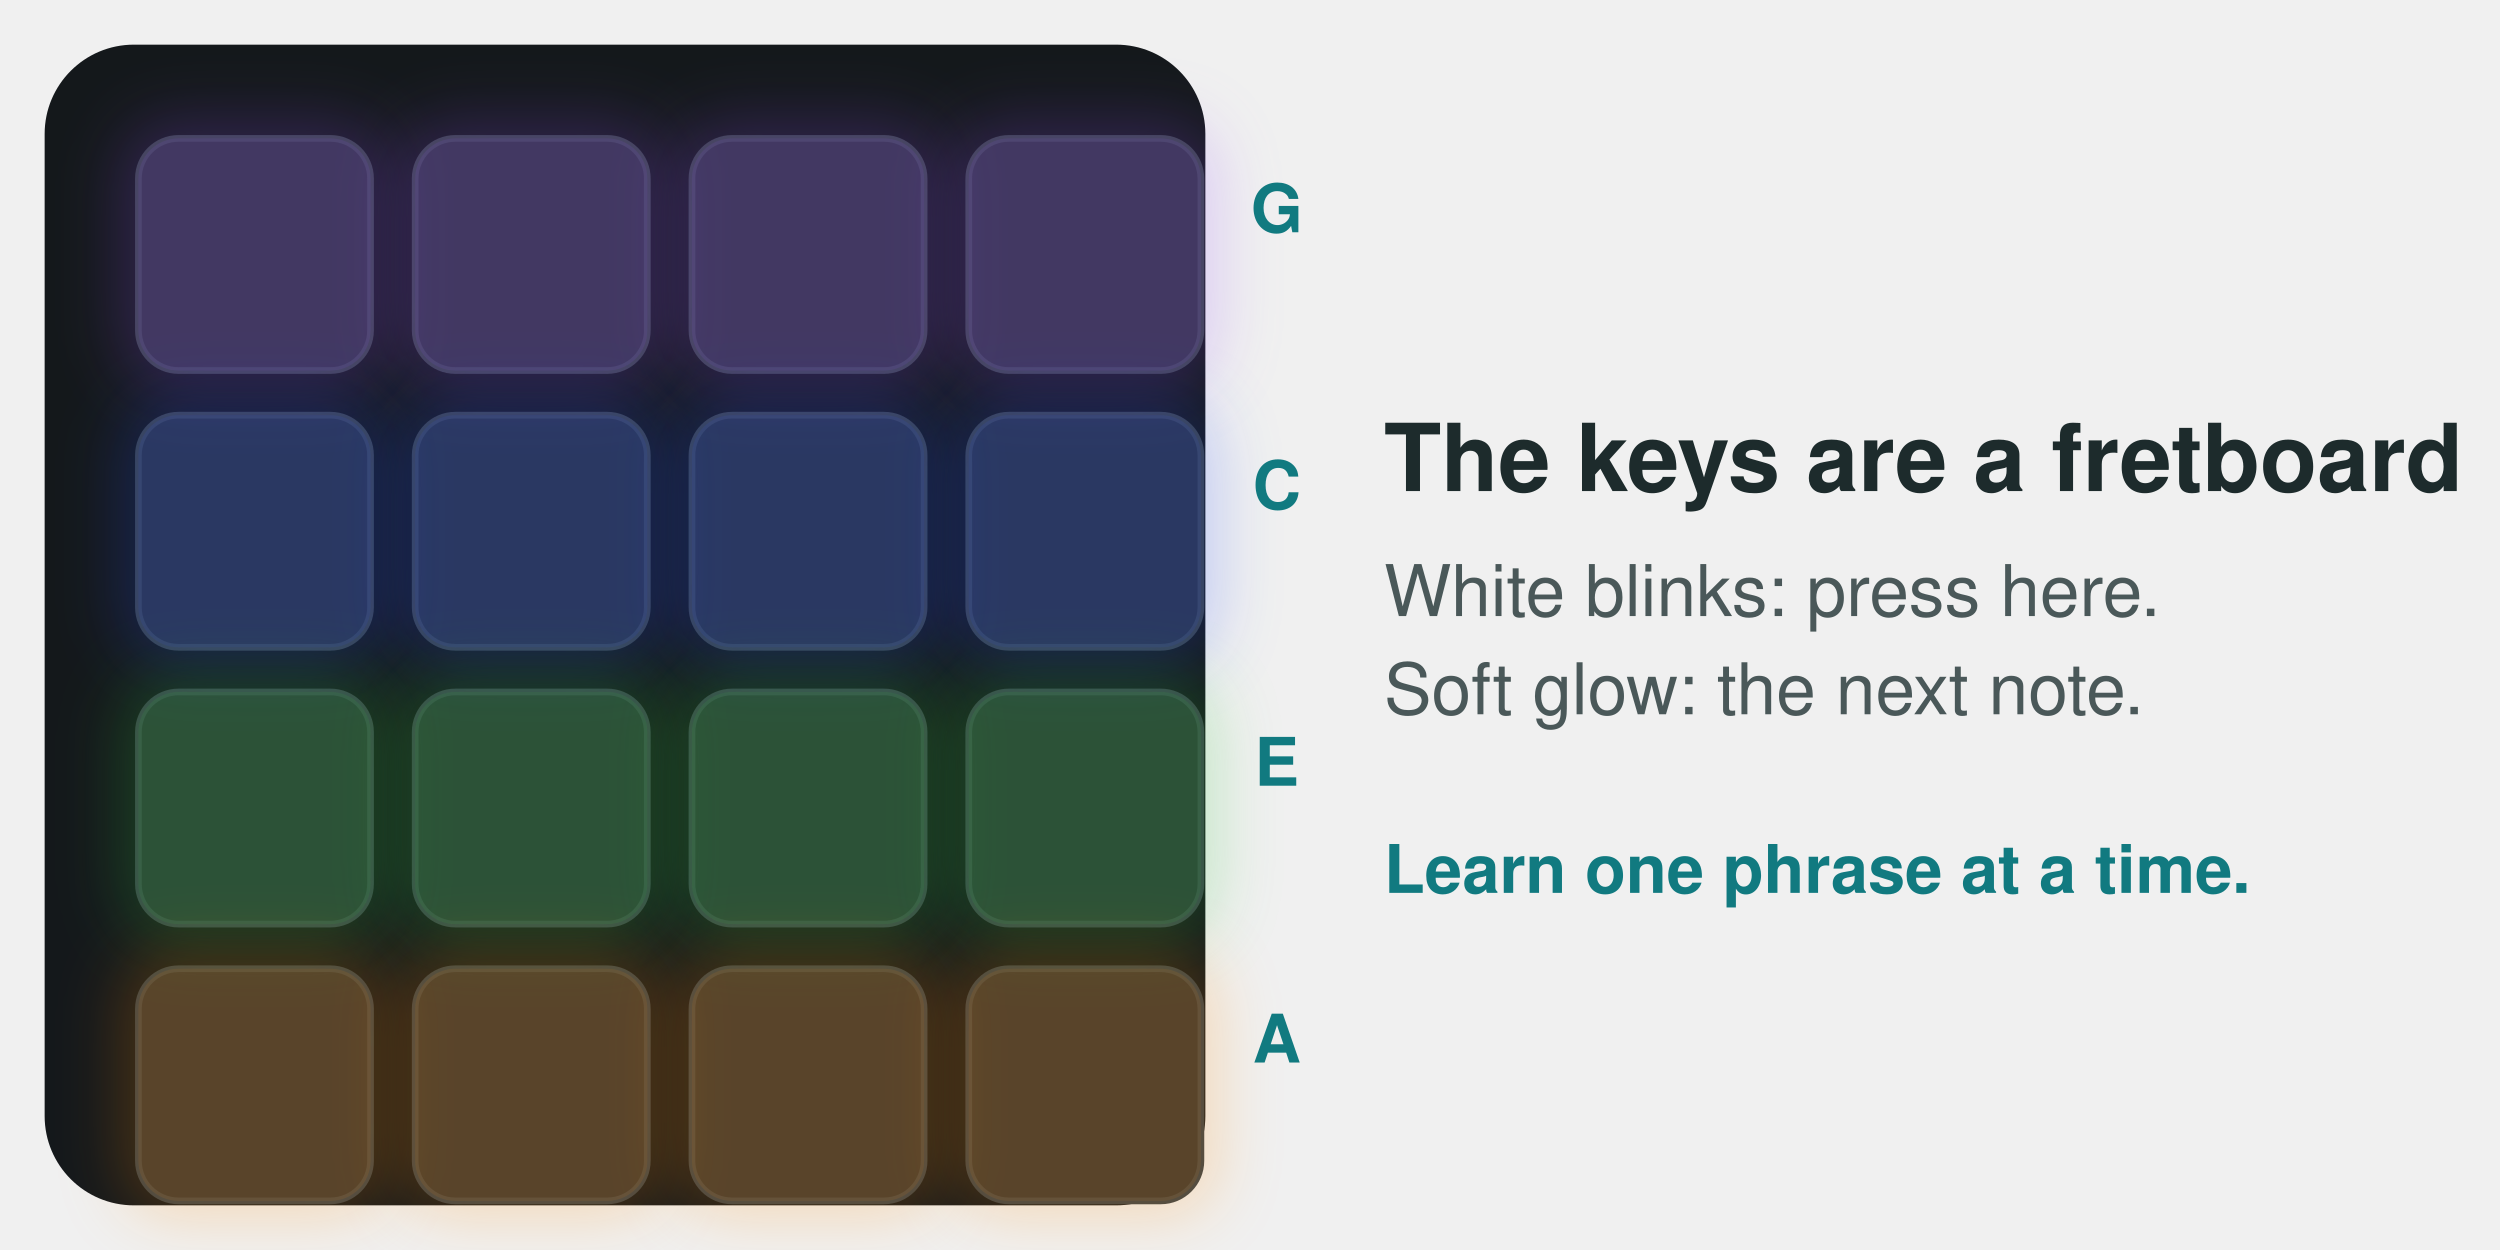
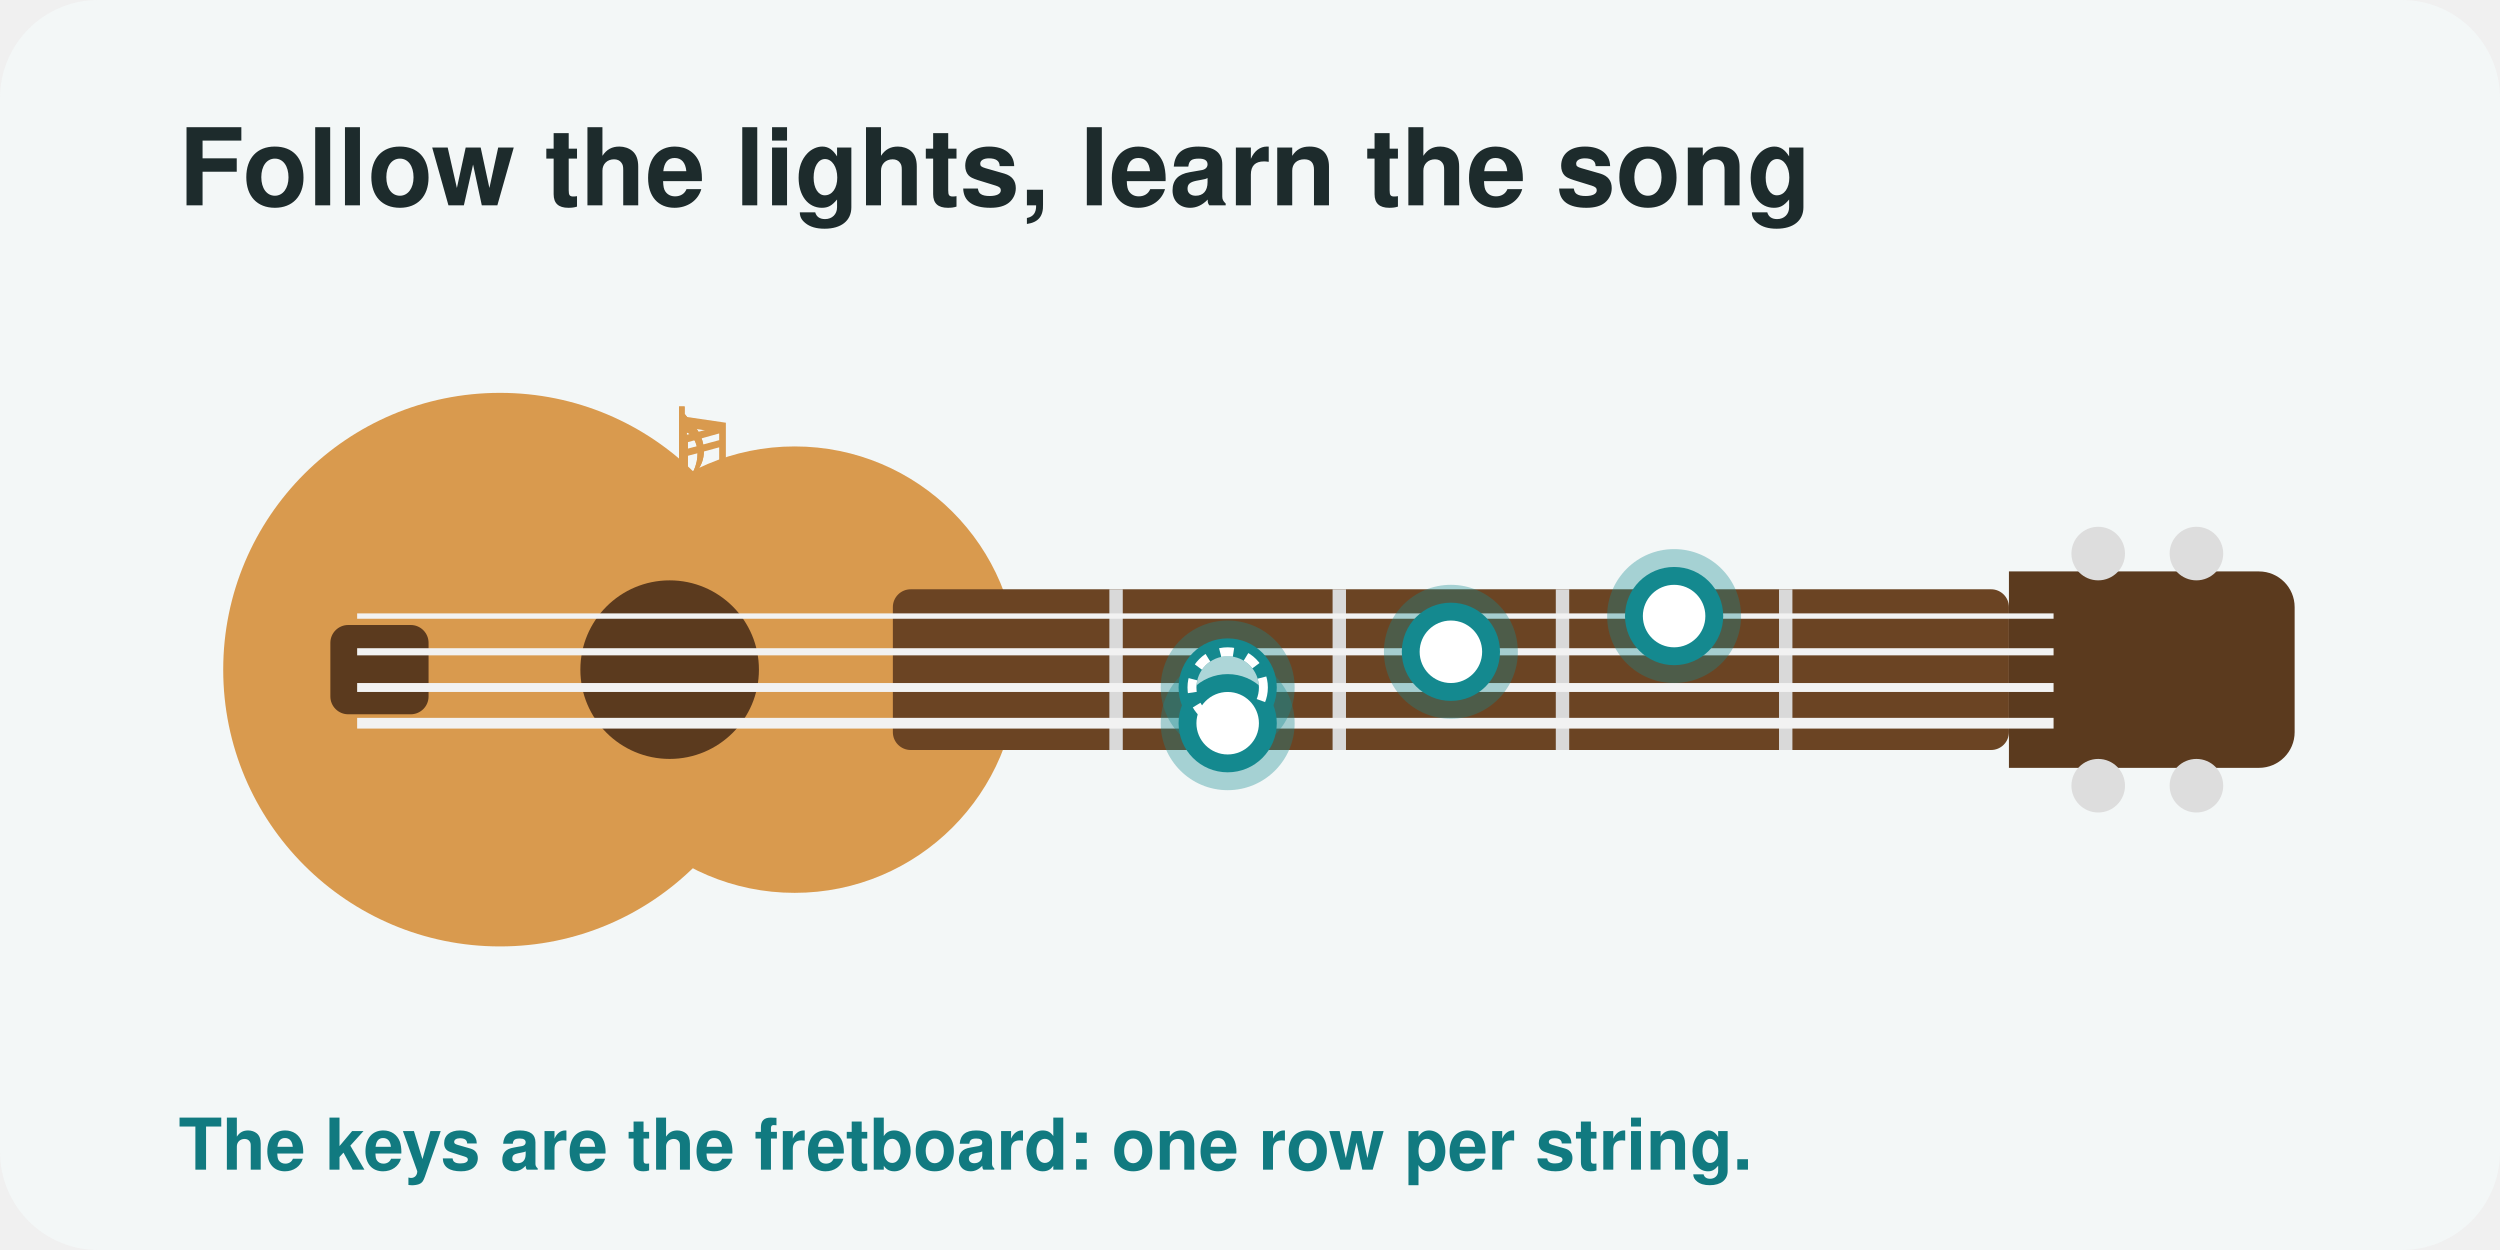
- <svg xmlns="http://www.w3.org/2000/svg" viewBox="0 0 560 280" width="560" height="280" role="img" aria-label="UkuleleTeacher: learn a song on the ukulele">
-   <defs>
-     <filter id="glow" x="-50%" y="-50%" width="200%" height="200%">
-       <feGaussianBlur stdDeviation="7" />
-     </filter>
-   </defs>
+ <svg xmlns="http://www.w3.org/2000/svg" viewBox="0 0 560 280" width="560" height="280" role="img" aria-label="UkuleleTeacher: learn a song, one phrase at a time">
  <style>
- .cap{fill:#2a3136;stroke:#3a4349;stroke-width:1.5}
- .t1{font:700 21px -apple-system,'Segoe UI',Helvetica,Arial,sans-serif;fill:#1d2b2c}
- .t2{font:400 16px -apple-system,'Segoe UI',Helvetica,Arial,sans-serif;fill:#4a5859}
- .t3{font:700 15px -apple-system,'Segoe UI',Helvetica,Arial,sans-serif;fill:#117A80}
- .ink{stroke:#1d2b2c;fill:none} .inkf{fill:#1d2b2c} .pale{fill:#eef3f3}
+ .bg{fill:#f3f7f7} .ink{fill:#1d2b2c} .inks{stroke:#1d2b2c} .soft{fill:#5d6b6c}
+ .t1{font:800 24px -apple-system,'Segoe UI',Helvetica,Arial,sans-serif;fill:#1d2b2c} .t2{font:500 16px -apple-system,'Segoe UI',Helvetica,Arial,sans-serif;fill:#4a5859}
+ .t3{font:700 16px -apple-system,'Segoe UI',Helvetica,Arial,sans-serif;fill:#117A80} .big{font:900 30px -apple-system,'Segoe UI',Helvetica,Arial,sans-serif}
+ .fb{transform-box:fill-box}
@media (prefers-color-scheme: dark){
- .t1{fill:#e6edf3} .t2{fill:#a9b4bd} .t3{fill:#4fc3c9}
- .ink{stroke:#c9d3d9} .inkf{fill:#c9d3d9} .pale{fill:#1e2a30}}
- @keyframes a1{0.0%{opacity:0.22} 100.0%{opacity:0.22}}.a1{opacity:0.22;animation:a1 4.8s linear infinite}@keyframes a2{0.0%{opacity:0.22} 100.0%{opacity:0.22}}.a2{opacity:0.22;animation:a2 4.8s linear infinite}@keyframes a3{0.0%{opacity:0.22} 100.0%{opacity:0.22}}.a3{opacity:0.22;animation:a3 4.8s linear infinite}@keyframes a4{0.0%{opacity:0.22} 100.0%{opacity:0.22}}.a4{opacity:0.22;animation:a4 4.8s linear infinite}@keyframes a5{0.0%{opacity:0.22} 100.0%{opacity:0.22}}.a5{opacity:0.22;animation:a5 4.8s linear infinite}@keyframes a6{0.0%{opacity:0.22} 100.0%{opacity:0.22}}.a6{opacity:0.22;animation:a6 4.8s linear infinite}@keyframes a7{0.0%{opacity:0.22} 100.0%{opacity:0.22}}.a7{opacity:0.22;animation:a7 4.8s linear infinite}@keyframes a8{0.0%{opacity:0.22} 100.0%{opacity:0.22}}.a8{opacity:0.22;animation:a8 4.8s linear infinite}@keyframes a9{0.0%{opacity:0.22} 100.0%{opacity:0.22}}.a9{opacity:0.22;animation:a9 4.8s linear infinite}@keyframes a10{0.0%{opacity:0.22} 100.0%{opacity:0.22}}.a10{opacity:0.22;animation:a10 4.8s linear infinite}@keyframes a11{0.0%{opacity:0.22} 100.0%{opacity:0.22}}.a11{opacity:0.22;animation:a11 4.8s linear infinite}@keyframes a12{0.0%{opacity:0.22} 100.0%{opacity:0.22}}.a12{opacity:0.22;animation:a12 4.8s linear infinite}@keyframes a13{0.0%{opacity:0.22} 100.0%{opacity:0.22}}.a13{opacity:0.22;animation:a13 4.8s linear infinite}@keyframes a14{0.0%{opacity:0.22} 100.0%{opacity:0.22}}.a14{opacity:0.22;animation:a14 4.8s linear infinite}@keyframes a15{0.0%{opacity:0.22} 100.0%{opacity:0.22}}.a15{opacity:0.22;animation:a15 4.8s linear infinite}@keyframes a16{0.0%{opacity:0.22} 100.0%{opacity:0.22}}.a16{opacity:0.22;animation:a16 4.8s linear infinite}@keyframes a17{0.0%{opacity:1.0} 3.125%{opacity:1.0} 4.167%{opacity:0.0} 5.208%{opacity:1.0} 8.333%{opacity:1.0} 9.375%{opacity:0.0} 10.417%{opacity:1.0} 12.5%{opacity:1.0} 13.542%{opacity:0.0} 100.0%{opacity:0.0}}.a17{opacity:0.0;animation:a17 4.8s linear infinite}@keyframes a18{0.0%{opacity:0.35} 12.5%{opacity:0.35} 13.542%{opacity:0.0} 100.0%{opacity:0.0}}.a18{opacity:0.0;animation:a18 4.8s linear infinite}@keyframes a19{0.0%{opacity:0.0} 8.333%{opacity:0.0} 9.375%{opacity:1} 14.583%{opacity:1} 15.625%{opacity:0.0} 100.0%{opacity:0.0}}.a19{opacity:0.0;animation:a19 4.8s linear infinite}@keyframes a20{0.0%{opacity:0.0} 15.625%{opacity:0.0} 16.667%{opacity:1.0} 19.792%{opacity:1.0} 20.833%{opacity:0.0} 21.875%{opacity:1.0} 25.0%{opacity:1.0} 26.042%{opacity:0.0} 27.083%{opacity:1.0} 29.167%{opacity:1.0} 30.208%{opacity:0.0} 100.0%{opacity:0.0}}.a20{opacity:0.0;animation:a20 4.8s linear infinite}@keyframes a21{0.0%{opacity:0.0} 15.625%{opacity:0.0} 16.667%{opacity:0.35} 29.167%{opacity:0.35} 30.208%{opacity:0.0} 100.0%{opacity:0.0}}.a21{opacity:0.0;animation:a21 4.8s linear infinite}@keyframes a22{0.0%{opacity:0.0} 25.0%{opacity:0.0} 26.042%{opacity:1} 31.25%{opacity:1} 32.292%{opacity:0.0} 100.0%{opacity:0.0}}.a22{opacity:0.0;animation:a22 4.8s linear infinite}@keyframes a23{0.0%{opacity:0.0} 32.292%{opacity:0.0} 33.333%{opacity:1.0} 36.458%{opacity:1.0} 37.5%{opacity:0.0} 38.542%{opacity:1.0} 41.667%{opacity:1.0} 42.708%{opacity:0.0} 43.75%{opacity:1.0} 45.833%{opacity:1.0} 46.875%{opacity:0.0} 100.0%{opacity:0.0}}.a23{opacity:0.0;animation:a23 4.8s linear infinite}@keyframes a24{0.0%{opacity:0.0} 32.292%{opacity:0.0} 33.333%{opacity:0.35} 45.833%{opacity:0.35} 46.875%{opacity:0.0} 100.0%{opacity:0.0}}.a24{opacity:0.0;animation:a24 4.8s linear infinite}@keyframes a25{0.0%{opacity:0.0} 41.667%{opacity:0.0} 42.708%{opacity:1} 47.917%{opacity:1} 48.958%{opacity:0.0} 100.0%{opacity:0.0}}.a25{opacity:0.0;animation:a25 4.8s linear infinite}@keyframes a26{0.0%{opacity:0.0} 48.958%{opacity:0.0} 50.0%{opacity:1.0} 53.125%{opacity:1.0} 54.167%{opacity:0.0} 55.208%{opacity:1.0} 58.333%{opacity:1.0} 59.375%{opacity:0.0} 60.417%{opacity:1.0} 62.5%{opacity:1.0} 63.542%{opacity:0.0} 100.0%{opacity:0.0}}.a26{opacity:0.0;animation:a26 4.8s linear infinite}@keyframes a27{0.0%{opacity:0.0} 48.958%{opacity:0.0} 50.0%{opacity:0.35} 62.5%{opacity:0.35} 63.542%{opacity:0.0} 100.0%{opacity:0.0}}.a27{opacity:0.0;animation:a27 4.8s linear infinite}@keyframes a28{0.0%{opacity:0.0} 58.333%{opacity:0.0} 59.375%{opacity:1} 64.583%{opacity:1} 65.625%{opacity:0.0} 100.0%{opacity:0.0}}.a28{opacity:0.0;animation:a28 4.8s linear infinite}@keyframes a29{0.0%{opacity:0.0} 65.625%{opacity:0.0} 66.667%{opacity:1.0} 69.792%{opacity:1.0} 70.833%{opacity:0.0} 71.875%{opacity:1.0} 75.0%{opacity:1.0} 76.042%{opacity:0.0} 77.083%{opacity:1.0} 79.167%{opacity:1.0} 80.208%{opacity:0.0} 100.0%{opacity:0.0}}.a29{opacity:0.0;animation:a29 4.8s linear infinite}@keyframes a30{0.0%{opacity:0.0} 65.625%{opacity:0.0} 66.667%{opacity:0.35} 79.167%{opacity:0.35} 80.208%{opacity:0.0} 100.0%{opacity:0.0}}.a30{opacity:0.0;animation:a30 4.8s linear infinite}@keyframes a31{0.0%{opacity:0.0} 75.0%{opacity:0.0} 76.042%{opacity:1} 81.25%{opacity:1} 82.292%{opacity:0.0} 100.0%{opacity:0.0}}.a31{opacity:0.0;animation:a31 4.8s linear infinite}@keyframes a32{0.0%{opacity:0.0} 82.292%{opacity:0.0} 83.333%{opacity:1.0} 86.458%{opacity:1.0} 87.5%{opacity:0.0} 88.542%{opacity:1.0} 91.667%{opacity:1.0} 92.708%{opacity:0.0} 93.75%{opacity:1.0} 95.833%{opacity:1.0} 96.875%{opacity:0.0} 100.0%{opacity:0.0}}.a32{opacity:0.0;animation:a32 4.8s linear infinite}@keyframes a33{0.0%{opacity:0.0} 91.667%{opacity:0.0} 92.708%{opacity:1} 97.917%{opacity:1} 98.958%{opacity:0.0} 100.0%{opacity:0.0}}.a33{opacity:0.0;animation:a33 4.8s linear infinite}
+ .bg{fill:#1b2327} .ink{fill:#e6edf3} .inks{stroke:#e6edf3} .soft{fill:#a9b4bd}
+ .t1{fill:#e6edf3} .t2{fill:#a9b4bd} .t3{fill:#4fc3c9}}
+ @keyframes d0{0%{opacity:1} 21.25%{opacity:1} 22.75%{opacity:0} 100.0%{opacity:0}}.d0{animation:d0 4.0s linear infinite}@keyframes e0{0%{opacity:0.45} 21.25%{opacity:0.45} 22.75%{opacity:0} 100.0%{opacity:0}}.e0{animation:e0 4.0s linear infinite}@keyframes n0{0%{transform:translate(0px,0px)} 22.5%{transform:translate(18px,-70px)} 22.75%{transform:translate(0px,0px)} 100%{transform:translate(0px,0px)}}.n0{animation:n0 4.0s linear infinite}@keyframes no0{0%{opacity:0} 1.25%{opacity:1} 21.25%{opacity:1} 22.75%{opacity:0} 100.0%{opacity:0}}.no0{animation:no0 4.0s linear infinite}@keyframes d1{0%{opacity:0} 23.5%{opacity:0} 25.0%{opacity:1} 46.25%{opacity:1} 47.75%{opacity:0} 100.0%{opacity:0}}.d1{animation:d1 4.0s linear infinite}@keyframes e1{0%{opacity:0} 23.5%{opacity:0} 25.0%{opacity:0.45} 46.25%{opacity:0.45} 47.75%{opacity:0} 100.0%{opacity:0}}.e1{animation:e1 4.0s linear infinite}@keyframes n1{0%{transform:translate(0px,0px)} 25.0%{transform:translate(0px,0px)} 47.5%{transform:translate(18px,-70px)} 47.75%{transform:translate(0px,0px)} 100%{transform:translate(0px,0px)}}.n1{animation:n1 4.0s linear infinite}@keyframes no1{0%{opacity:0} 24.75%{opacity:0} 26.25%{opacity:1} 46.25%{opacity:1} 47.75%{opacity:0} 100.0%{opacity:0}}.no1{animation:no1 4.0s linear infinite}@keyframes d2{0%{opacity:0} 48.5%{opacity:0} 50.0%{opacity:1} 71.25%{opacity:1} 72.75%{opacity:0} 100.0%{opacity:0}}.d2{animation:d2 4.0s linear infinite}@keyframes e2{0%{opacity:0} 48.5%{opacity:0} 50.0%{opacity:0.45} 71.25%{opacity:0.45} 72.75%{opacity:0} 100.0%{opacity:0}}.e2{animation:e2 4.0s linear infinite}@keyframes n2{0%{transform:translate(0px,0px)} 50.0%{transform:translate(0px,0px)} 72.5%{transform:translate(18px,-70px)} 72.75%{transform:translate(0px,0px)} 100%{transform:translate(0px,0px)}}.n2{animation:n2 4.0s linear infinite}@keyframes no2{0%{opacity:0} 49.75%{opacity:0} 51.25%{opacity:1} 71.25%{opacity:1} 72.75%{opacity:0} 100.0%{opacity:0}}.no2{animation:no2 4.0s linear infinite}@keyframes d3{0%{opacity:0} 73.5%{opacity:0} 75.0%{opacity:1} 96.25%{opacity:1} 97.75%{opacity:0} 100.0%{opacity:0}}.d3{animation:d3 4.0s linear infinite}@keyframes e3{0%{opacity:0} 73.5%{opacity:0} 75.0%{opacity:0.45} 96.25%{opacity:0.45} 97.75%{opacity:0} 100.0%{opacity:0}}.e3{animation:e3 4.0s linear infinite}@keyframes n3{0%{transform:translate(0px,0px)} 75.0%{transform:translate(0px,0px)} 97.5%{transform:translate(18px,-70px)} 97.75%{transform:translate(0px,0px)} 100%{transform:translate(0px,0px)}}.n3{animation:n3 4.0s linear infinite}@keyframes no3{0%{opacity:0} 74.75%{opacity:0} 76.25%{opacity:1} 96.25%{opacity:1} 97.75%{opacity:0} 100.0%{opacity:0}}.no3{animation:no3 4.0s linear infinite}
</style>
-   <rect x="10" y="10" width="260" height="260" rx="20" fill="#14181b" />
-   <rect x="31" y="31" width="52" height="52" rx="9" class="cap" />
-   <rect x="93" y="31" width="52" height="52" rx="9" class="cap" />
-   <rect x="155" y="31" width="52" height="52" rx="9" class="cap" />
-   <rect x="217" y="31" width="52" height="52" rx="9" class="cap" />
-   <rect x="31" y="93" width="52" height="52" rx="9" class="cap" />
-   <rect x="93" y="93" width="52" height="52" rx="9" class="cap" />
-   <rect x="155" y="93" width="52" height="52" rx="9" class="cap" />
-   <rect x="217" y="93" width="52" height="52" rx="9" class="cap" />
-   <rect x="31" y="155" width="52" height="52" rx="9" class="cap" />
-   <rect x="93" y="155" width="52" height="52" rx="9" class="cap" />
-   <rect x="155" y="155" width="52" height="52" rx="9" class="cap" />
-   <rect x="217" y="155" width="52" height="52" rx="9" class="cap" />
-   <rect x="31" y="217" width="52" height="52" rx="9" class="cap" />
-   <rect x="93" y="217" width="52" height="52" rx="9" class="cap" />
-   <rect x="155" y="217" width="52" height="52" rx="9" class="cap" />
-   <rect x="217" y="217" width="52" height="52" rx="9" class="cap" />
-   <g class="a1">
-     <rect x="27" y="27" width="60" height="60" rx="12" fill="#9650ff" filter="url(#glow)" />
-     <rect x="31" y="31" width="52" height="52" rx="9" fill="#9650ff" />
+   <rect width="560" height="280" rx="22" class="bg" />
+   <circle cx="112" cy="150" r="62" fill="#d99a4e" />
+   <circle cx="178" cy="150" r="50" fill="#d99a4e" />
+   <circle cx="150" cy="150" r="20" fill="#5b3a1e" />
+   <rect x="74" y="140" width="22" height="20" rx="4" fill="#5b3a1e" />
+   <rect x="200" y="132" width="250" height="36" rx="4" fill="#6b4423" />
+   <path d="M450 128 h56 a8 8 0 0 1 8 8 v28 a8 8 0 0 1 -8 8 h-56 z" fill="#5b3a1e" />
+   <line x1="250" y1="132" x2="250" y2="168" stroke="#d9d9d9" stroke-width="3" />
+   <line x1="300" y1="132" x2="300" y2="168" stroke="#d9d9d9" stroke-width="3" />
+   <line x1="350" y1="132" x2="350" y2="168" stroke="#d9d9d9" stroke-width="3" />
+   <line x1="400" y1="132" x2="400" y2="168" stroke="#d9d9d9" stroke-width="3" />
+   <circle cx="470" cy="124" r="6" fill="#ddd" />
+   <circle cx="470" cy="176" r="6" fill="#ddd" />
+   <circle cx="492" cy="124" r="6" fill="#ddd" />
+   <circle cx="492" cy="176" r="6" fill="#ddd" />
+   <line x1="80" y1="138" x2="460" y2="138" stroke="#f2f2f2" stroke-width="1.2">
+     <animate attributeName="y1" dur="0.12s" repeatCount="indefinite" values="138;136.8;139.2;138" />
+     <animate attributeName="y2" dur="0.12s" repeatCount="indefinite" values="138;139.2;136.8;138" />
+   </line>
+   <line x1="80" y1="146" x2="460" y2="146" stroke="#f2f2f2" stroke-width="1.6">
+     <animate attributeName="y1" dur="0.12s" repeatCount="indefinite" values="146;144.8;147.2;146" />
+     <animate attributeName="y2" dur="0.12s" repeatCount="indefinite" values="146;147.2;144.8;146" />
+   </line>
+   <line x1="80" y1="154" x2="460" y2="154" stroke="#f2f2f2" stroke-width="2.0">
+     <animate attributeName="y1" dur="0.12s" repeatCount="indefinite" values="154;152.8;155.2;154" />
+     <animate attributeName="y2" dur="0.12s" repeatCount="indefinite" values="154;155.2;152.8;154" />
+   </line>
+   <line x1="80" y1="162" x2="460" y2="162" stroke="#f2f2f2" stroke-width="2.4">
+     <animate attributeName="y1" dur="0.12s" repeatCount="indefinite" values="162;160.8;163.2;162" />
+     <animate attributeName="y2" dur="0.12s" repeatCount="indefinite" values="162;163.2;160.8;162" />
+   </line>
+   <g class="d0">
+     <circle cx="275" cy="154" r="15" fill="#14898F" opacity="0.35" />
+     <circle cx="275" cy="154" r="9" fill="#ffffff" stroke="#14898F" stroke-width="4" />
  </g>
-   <g class="a2">
-     <rect x="89" y="27" width="60" height="60" rx="12" fill="#9650ff" filter="url(#glow)" />
-     <rect x="93" y="31" width="52" height="52" rx="9" fill="#9650ff" />
+   <circle class="e0" cx="325" cy="146" r="8" fill="none" stroke="#ffffff" stroke-width="2" stroke-dasharray="3 3" />
+   <g class="no0">
+     <text class="n0" x="146" y="110" style="font:900 26px -apple-system,'Segoe UI',Helvetica,Arial,sans-serif;fill:#d99a4e">♪</text>
  </g>
-   <g class="a3">
-     <rect x="151" y="27" width="60" height="60" rx="12" fill="#9650ff" filter="url(#glow)" />
-     <rect x="155" y="31" width="52" height="52" rx="9" fill="#9650ff" />
+   <g class="d1">
+     <circle cx="325" cy="146" r="15" fill="#14898F" opacity="0.35" />
+     <circle cx="325" cy="146" r="9" fill="#ffffff" stroke="#14898F" stroke-width="4" />
  </g>
-   <g class="a4">
-     <rect x="213" y="27" width="60" height="60" rx="12" fill="#9650ff" filter="url(#glow)" />
-     <rect x="217" y="31" width="52" height="52" rx="9" fill="#9650ff" />
+   <circle class="e1" cx="275" cy="162" r="8" fill="none" stroke="#ffffff" stroke-width="2" stroke-dasharray="3 3" />
+   <g class="no1">
+     <text class="n1" x="146" y="110" style="font:900 26px -apple-system,'Segoe UI',Helvetica,Arial,sans-serif;fill:#d99a4e">♫</text>
  </g>
-   <g class="a5">
-     <rect x="27" y="89" width="60" height="60" rx="12" fill="#2850ff" filter="url(#glow)" />
-     <rect x="31" y="93" width="52" height="52" rx="9" fill="#2850ff" />
+   <g class="d2">
+     <circle cx="275" cy="162" r="15" fill="#14898F" opacity="0.35" />
+     <circle cx="275" cy="162" r="9" fill="#ffffff" stroke="#14898F" stroke-width="4" />
  </g>
-   <g class="a6">
-     <rect x="89" y="89" width="60" height="60" rx="12" fill="#2850ff" filter="url(#glow)" />
-     <rect x="93" y="93" width="52" height="52" rx="9" fill="#2850ff" />
+   <circle class="e2" cx="375" cy="138" r="8" fill="none" stroke="#ffffff" stroke-width="2" stroke-dasharray="3 3" />
+   <g class="no2">
+     <text class="n2" x="146" y="110" style="font:900 26px -apple-system,'Segoe UI',Helvetica,Arial,sans-serif;fill:#d99a4e">♪</text>
  </g>
-   <g class="a7">
-     <rect x="151" y="89" width="60" height="60" rx="12" fill="#2850ff" filter="url(#glow)" />
-     <rect x="155" y="93" width="52" height="52" rx="9" fill="#2850ff" />
+   <g class="d3">
+     <circle cx="375" cy="138" r="15" fill="#14898F" opacity="0.35" />
+     <circle cx="375" cy="138" r="9" fill="#ffffff" stroke="#14898F" stroke-width="4" />
  </g>
-   <g class="a8">
-     <rect x="213" y="89" width="60" height="60" rx="12" fill="#2850ff" filter="url(#glow)" />
-     <rect x="217" y="93" width="52" height="52" rx="9" fill="#2850ff" />
+   <circle class="e3" cx="275" cy="154" r="8" fill="none" stroke="#ffffff" stroke-width="2" stroke-dasharray="3 3" />
+   <g class="no3">
+     <text class="n3" x="146" y="110" style="font:900 26px -apple-system,'Segoe UI',Helvetica,Arial,sans-serif;fill:#d99a4e">♬</text>
  </g>
-   <g class="a9">
-     <rect x="27" y="151" width="60" height="60" rx="12" fill="#32c83c" filter="url(#glow)" />
-     <rect x="31" y="155" width="52" height="52" rx="9" fill="#32c83c" />
-   </g>
-   <g class="a10">
-     <rect x="89" y="151" width="60" height="60" rx="12" fill="#32c83c" filter="url(#glow)" />
-     <rect x="93" y="155" width="52" height="52" rx="9" fill="#32c83c" />
-   </g>
-   <g class="a11">
-     <rect x="151" y="151" width="60" height="60" rx="12" fill="#32c83c" filter="url(#glow)" />
-     <rect x="155" y="155" width="52" height="52" rx="9" fill="#32c83c" />
-   </g>
-   <g class="a12">
-     <rect x="213" y="151" width="60" height="60" rx="12" fill="#32c83c" filter="url(#glow)" />
-     <rect x="217" y="155" width="52" height="52" rx="9" fill="#32c83c" />
-   </g>
-   <g class="a13">
-     <rect x="27" y="213" width="60" height="60" rx="12" fill="#ff8a00" filter="url(#glow)" />
-     <rect x="31" y="217" width="52" height="52" rx="9" fill="#ff8a00" />
-   </g>
-   <g class="a14">
-     <rect x="89" y="213" width="60" height="60" rx="12" fill="#ff8a00" filter="url(#glow)" />
-     <rect x="93" y="217" width="52" height="52" rx="9" fill="#ff8a00" />
-   </g>
-   <g class="a15">
-     <rect x="151" y="213" width="60" height="60" rx="12" fill="#ff8a00" filter="url(#glow)" />
-     <rect x="155" y="217" width="52" height="52" rx="9" fill="#ff8a00" />
-   </g>
-   <g class="a16">
-     <rect x="213" y="213" width="60" height="60" rx="12" fill="#ff8a00" filter="url(#glow)" />
-     <rect x="217" y="217" width="52" height="52" rx="9" fill="#ff8a00" />
-   </g>
-   <g class="a17">
-     <rect x="27" y="151" width="60" height="60" rx="12" fill="#ffffff" filter="url(#glow)" />
-     <rect x="31" y="155" width="52" height="52" rx="9" fill="#ffffff" />
-   </g>
-   <g class="a18">
-     <rect x="151" y="151" width="60" height="60" rx="12" fill="#ffffff" filter="url(#glow)" />
-     <rect x="155" y="155" width="52" height="52" rx="9" fill="#ffffff" />
-   </g>
-   <rect class="a19" x="34" y="158" width="46" height="46" rx="7" fill="none" stroke="#ffffff" stroke-width="4" />
-   <g class="a20">
-     <rect x="151" y="151" width="60" height="60" rx="12" fill="#ffffff" filter="url(#glow)" />
-     <rect x="155" y="155" width="52" height="52" rx="9" fill="#ffffff" />
-   </g>
-   <g class="a21">
-     <rect x="27" y="89" width="60" height="60" rx="12" fill="#ffffff" filter="url(#glow)" />
-     <rect x="31" y="93" width="52" height="52" rx="9" fill="#ffffff" />
-   </g>
-   <rect class="a22" x="158" y="158" width="46" height="46" rx="7" fill="none" stroke="#ffffff" stroke-width="4" />
-   <g class="a23">
-     <rect x="27" y="89" width="60" height="60" rx="12" fill="#ffffff" filter="url(#glow)" />
-     <rect x="31" y="93" width="52" height="52" rx="9" fill="#ffffff" />
-   </g>
-   <g class="a24">
-     <rect x="151" y="89" width="60" height="60" rx="12" fill="#ffffff" filter="url(#glow)" />
-     <rect x="155" y="93" width="52" height="52" rx="9" fill="#ffffff" />
-   </g>
-   <rect class="a25" x="34" y="96" width="46" height="46" rx="7" fill="none" stroke="#ffffff" stroke-width="4" />
-   <g class="a26">
-     <rect x="151" y="89" width="60" height="60" rx="12" fill="#ffffff" filter="url(#glow)" />
-     <rect x="155" y="93" width="52" height="52" rx="9" fill="#ffffff" />
-   </g>
-   <g class="a27">
-     <rect x="27" y="151" width="60" height="60" rx="12" fill="#ffffff" filter="url(#glow)" />
-     <rect x="31" y="155" width="52" height="52" rx="9" fill="#ffffff" />
-   </g>
-   <rect class="a28" x="158" y="96" width="46" height="46" rx="7" fill="none" stroke="#ffffff" stroke-width="4" />
-   <g class="a29">
-     <rect x="27" y="151" width="60" height="60" rx="12" fill="#ffffff" filter="url(#glow)" />
-     <rect x="31" y="155" width="52" height="52" rx="9" fill="#ffffff" />
-   </g>
-   <g class="a30">
-     <rect x="27" y="27" width="60" height="60" rx="12" fill="#ffffff" filter="url(#glow)" />
-     <rect x="31" y="31" width="52" height="52" rx="9" fill="#ffffff" />
-   </g>
-   <rect class="a31" x="34" y="158" width="46" height="46" rx="7" fill="none" stroke="#ffffff" stroke-width="4" />
-   <g class="a32">
-     <rect x="27" y="27" width="60" height="60" rx="12" fill="#ffffff" filter="url(#glow)" />
-     <rect x="31" y="31" width="52" height="52" rx="9" fill="#ffffff" />
-   </g>
-   <rect class="a33" x="34" y="34" width="46" height="46" rx="7" fill="none" stroke="#ffffff" stroke-width="4" />
-   <text x="286" y="52" class="t3" text-anchor="middle">G</text>
-   <text x="286" y="114" class="t3" text-anchor="middle">C</text>
-   <text x="286" y="176" class="t3" text-anchor="middle">E</text>
-   <text x="286" y="238" class="t3" text-anchor="middle">A</text>
-   <text x="310" y="110" class="t1" text-anchor="start">The keys are a fretboard</text>
-   <text x="310" y="138" class="t2" text-anchor="start">White blinks: press here.</text>
-   <text x="310" y="160" class="t2" text-anchor="start">Soft glow: the next note.</text>
-   <text x="310" y="200" class="t3" text-anchor="start">Learn one phrase at a time.</text>
+   <text x="40" y="46" class="t1" text-anchor="start">Follow the lights, learn the song</text>
+   <text x="40" y="262" class="t3" text-anchor="start">The keys are the fretboard: one row per string.</text>
</svg>
